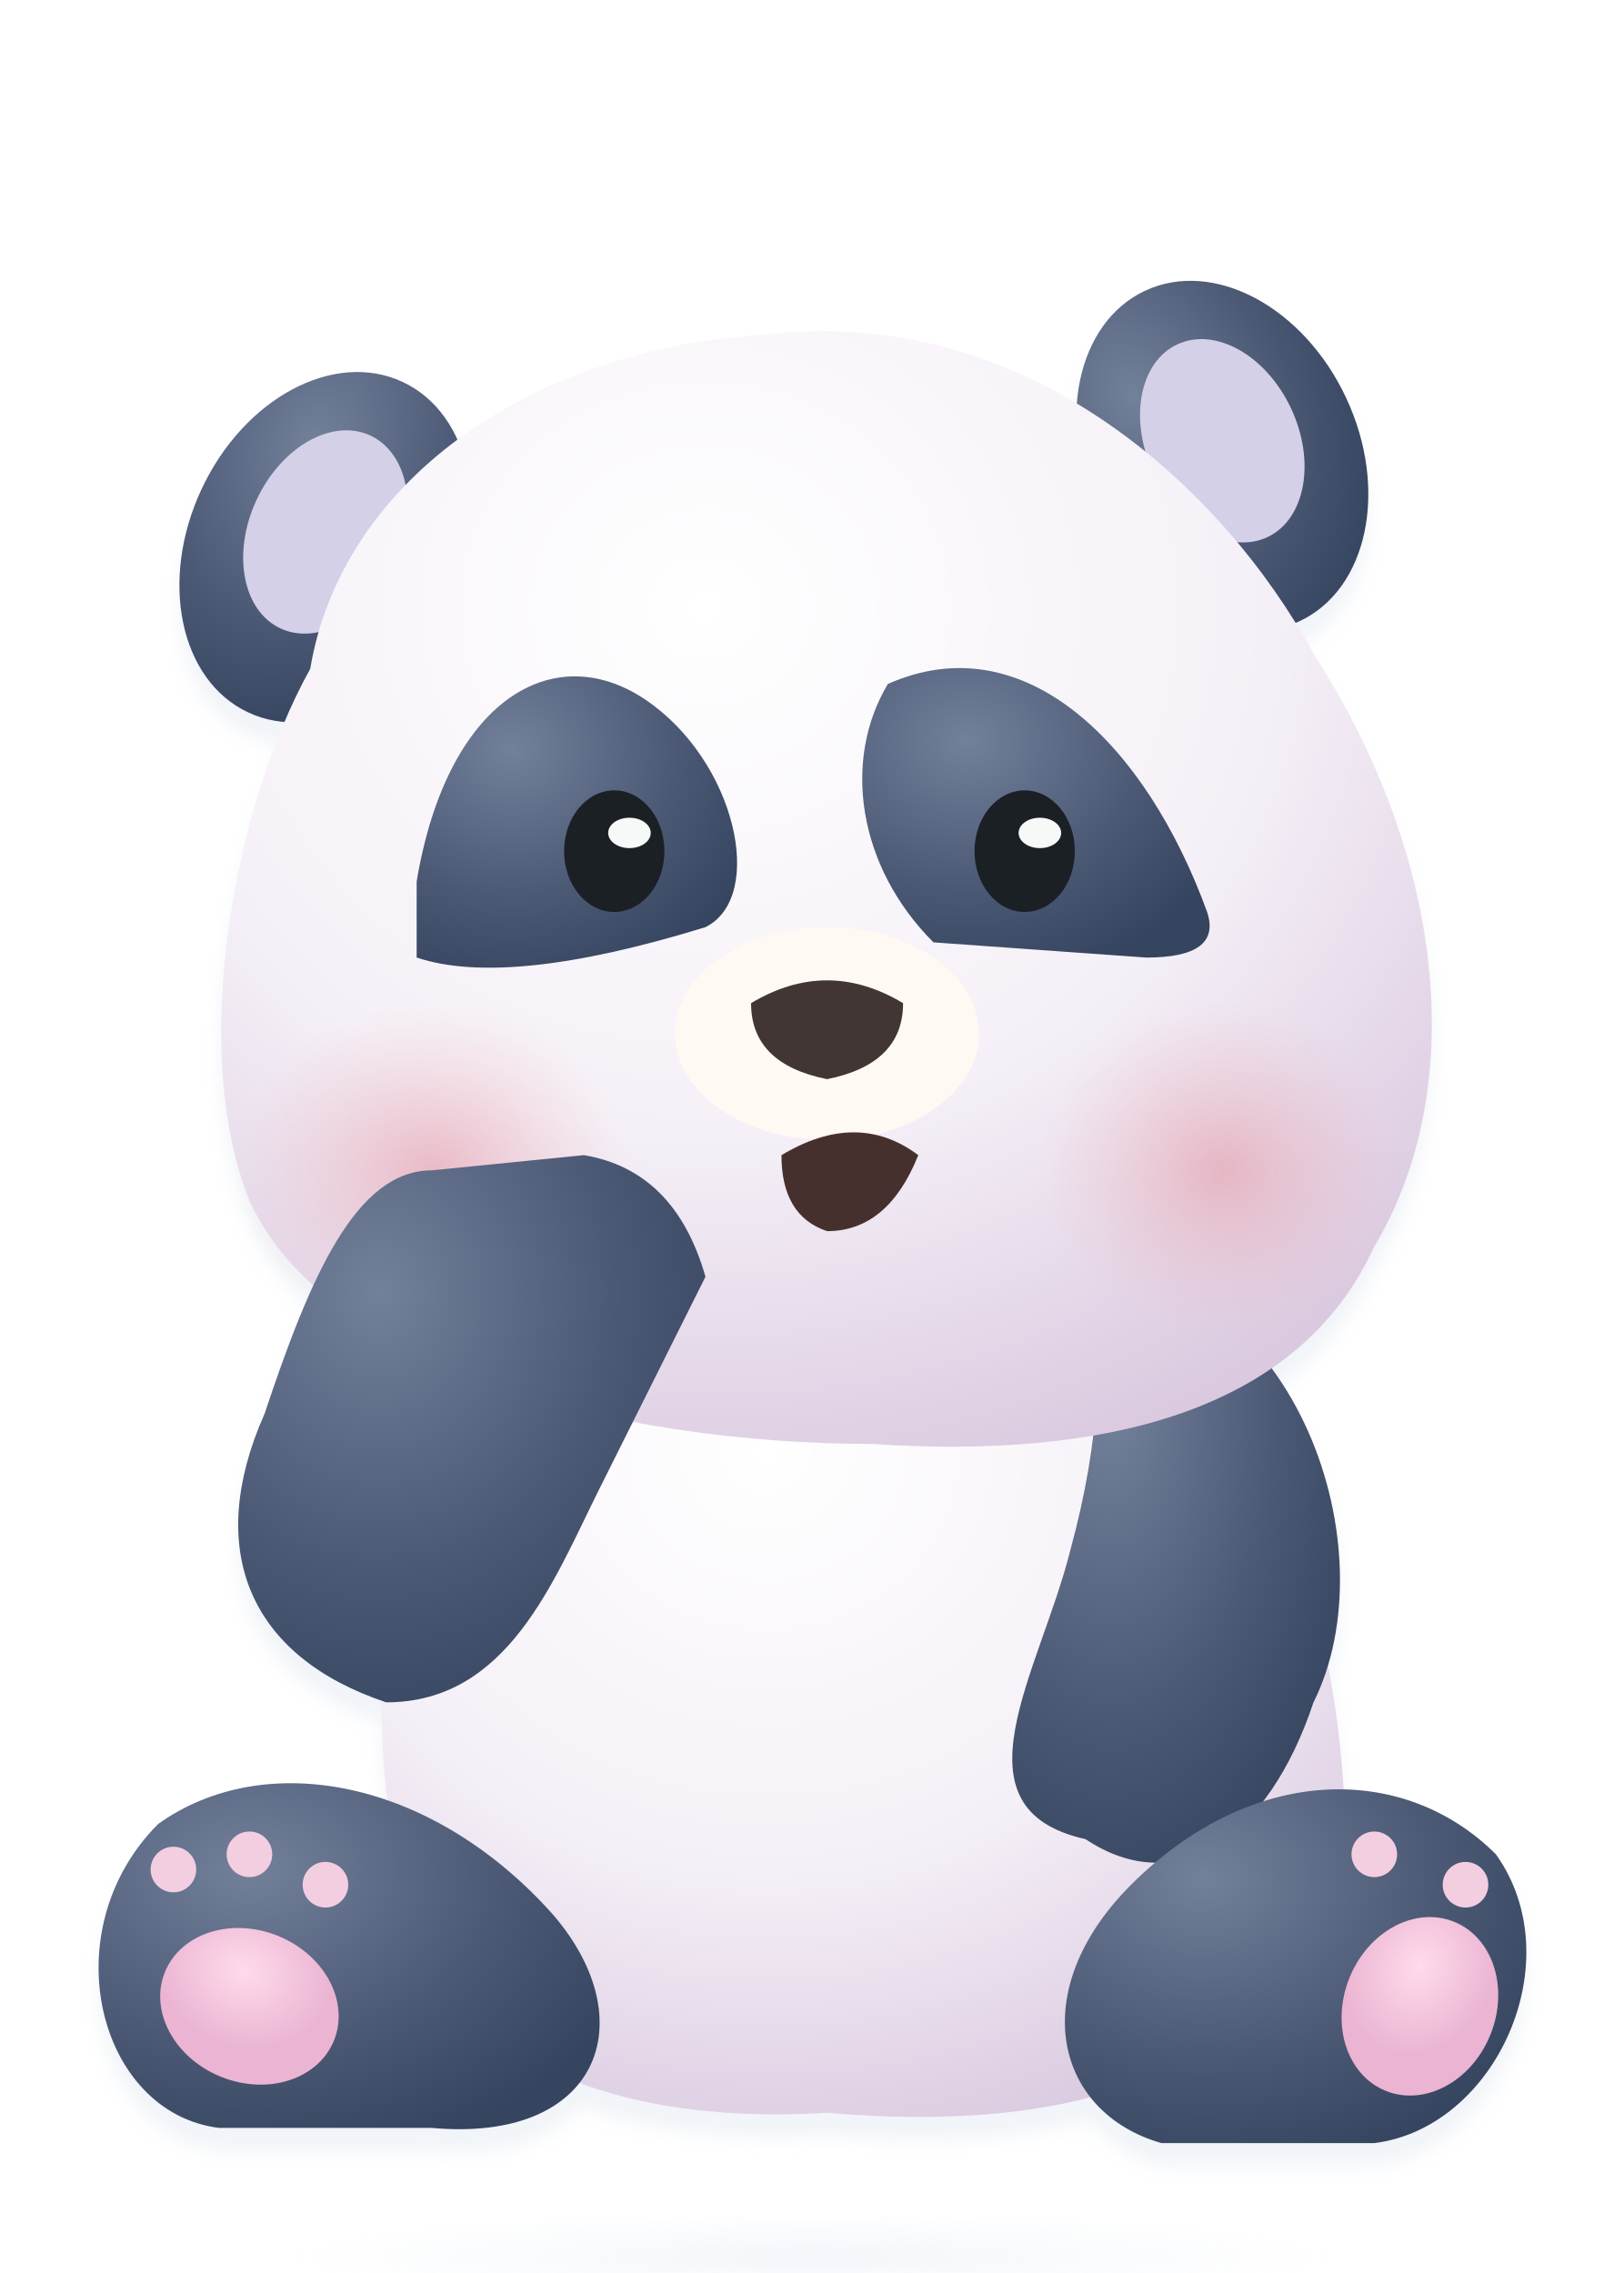
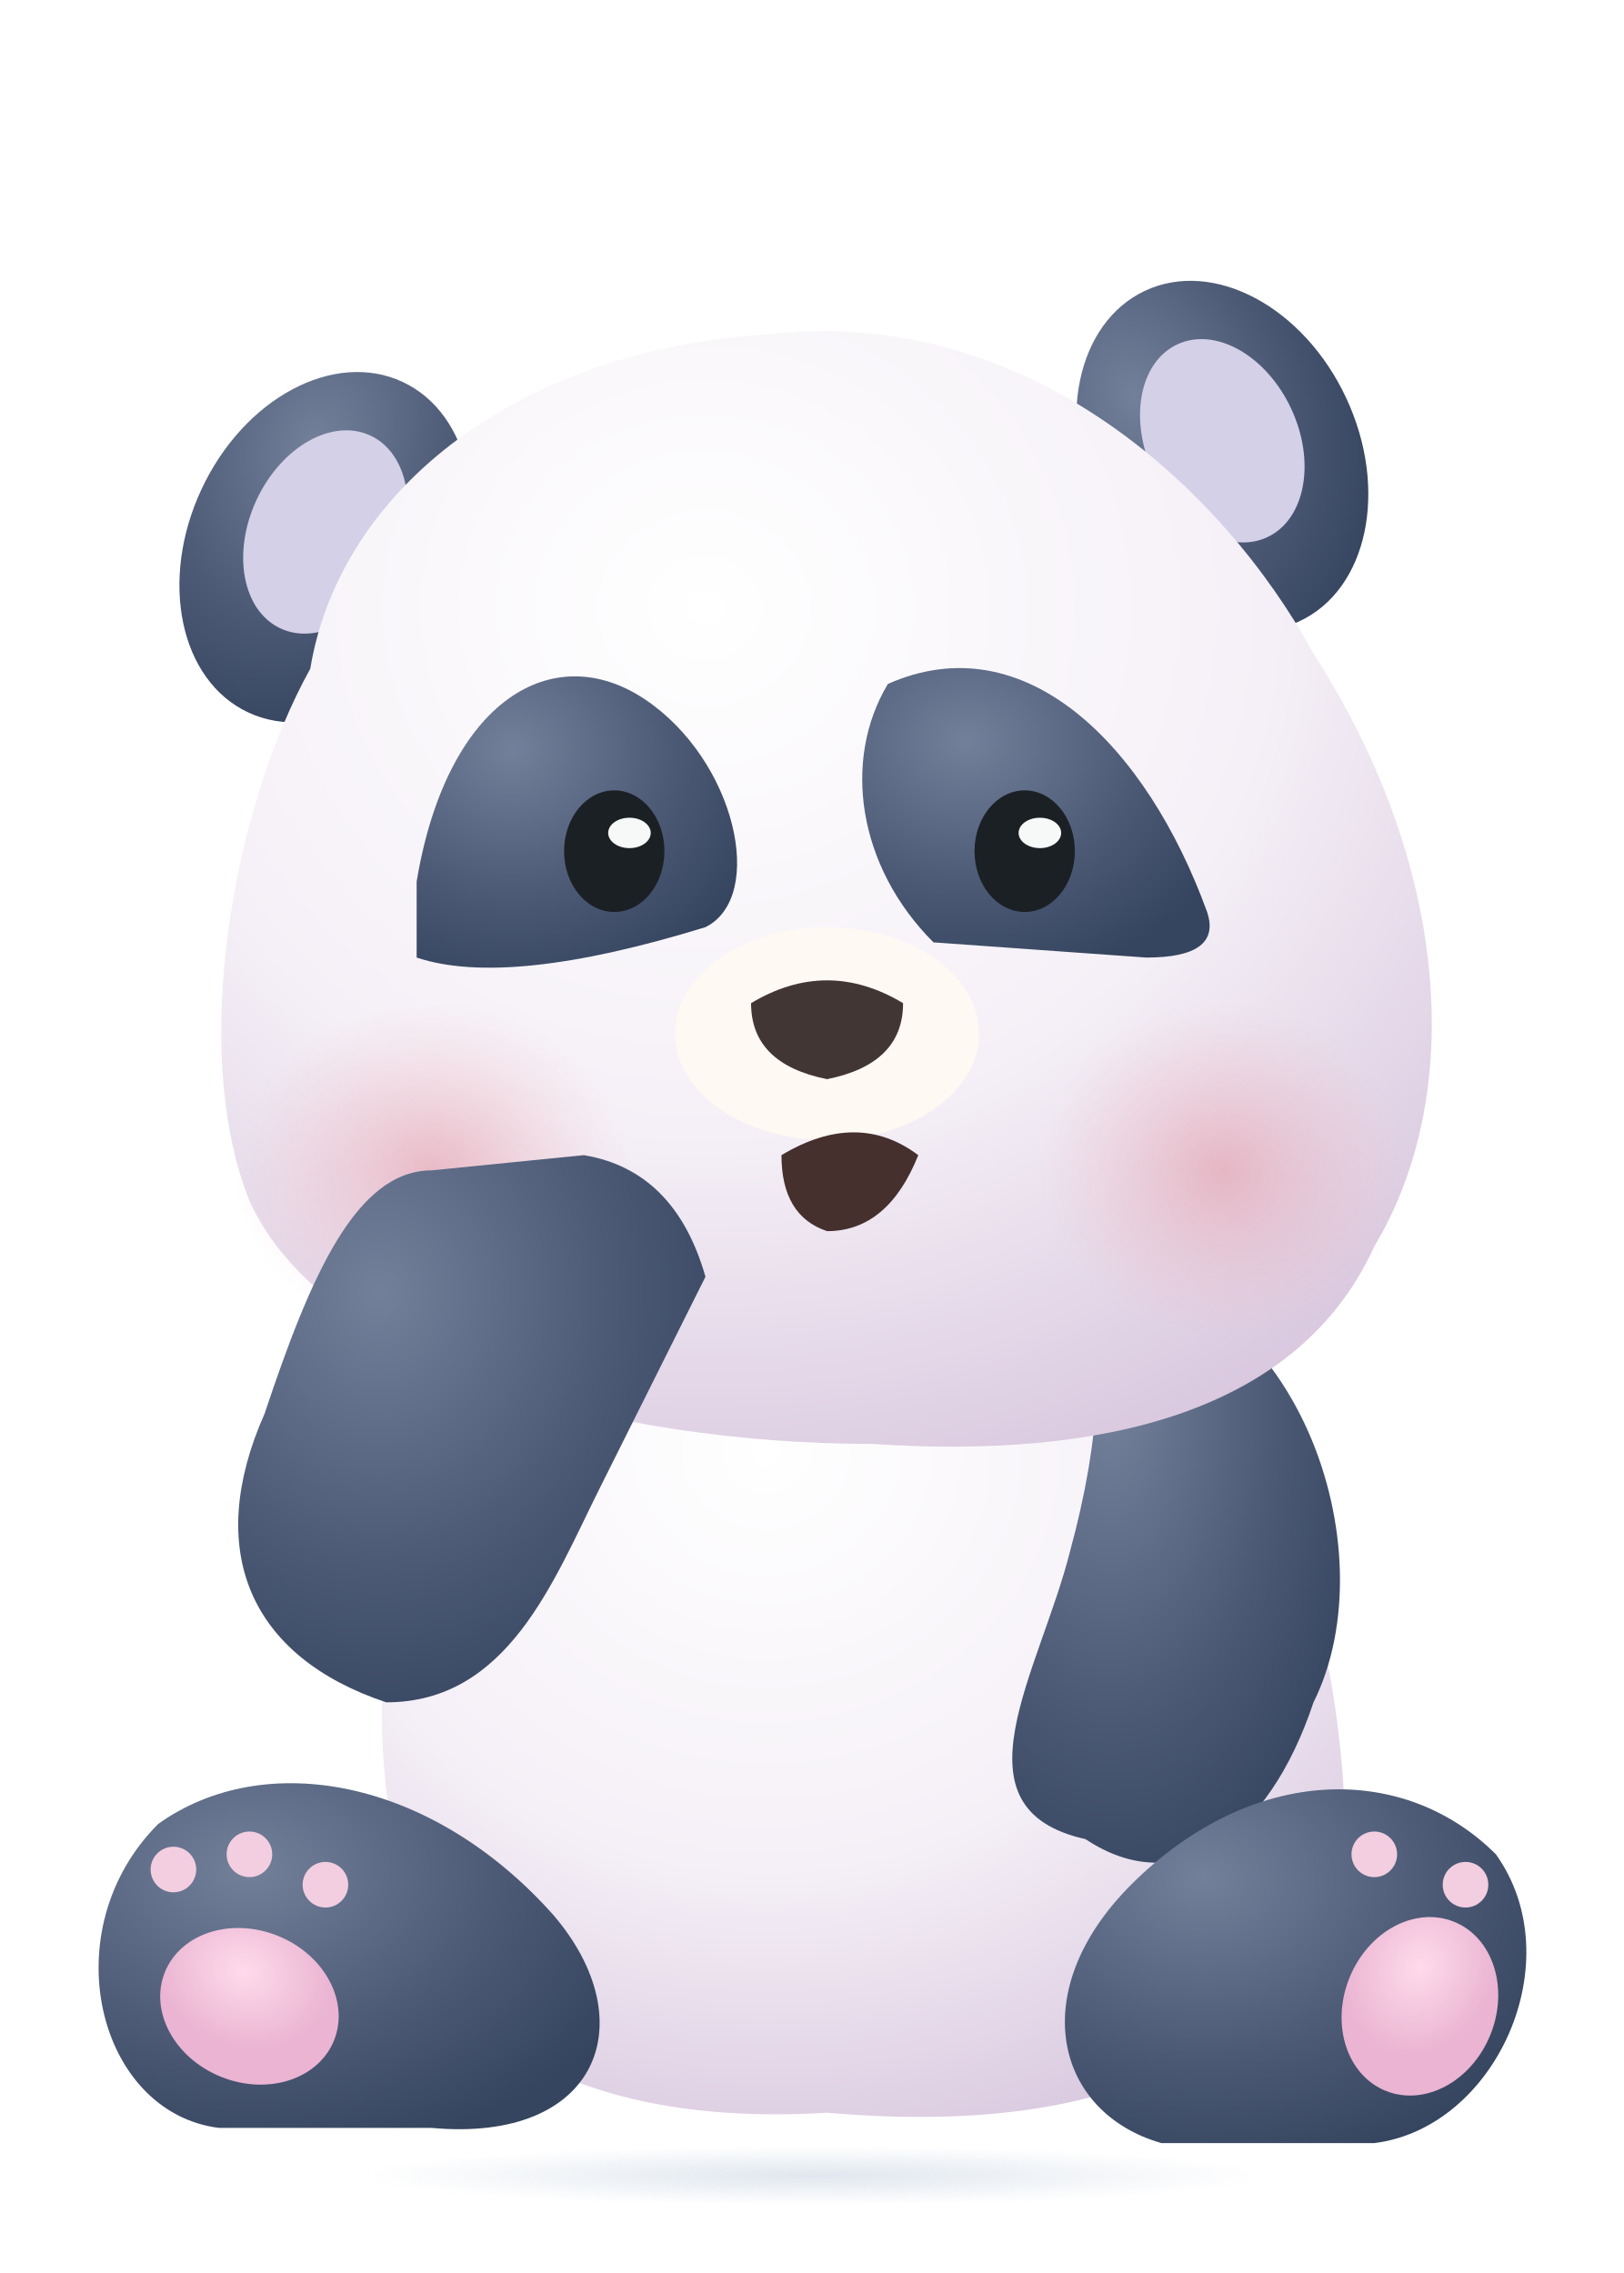
<svg xmlns="http://www.w3.org/2000/svg" viewBox="0 0 100 140" width="100" height="140" preserveAspectRatio="xMidYMid meet">
  <defs>
    <radialGradient id="fur" cx="40%" cy="25%" r="85%">
      <stop stop-color="#fff" />
      <stop offset=".55" stop-color="#f5f0f7" />
      <stop offset="1" stop-color="#d7c5dd" />
    </radialGradient>
    <radialGradient id="dark" cx="30%" cy="25%" r="85%">
      <stop stop-color="#72809a" />
      <stop offset=".6" stop-color="#4b5975" />
      <stop offset="1" stop-color="#35445f" />
    </radialGradient>
    <radialGradient id="pink" cx="40%" cy="30%">
      <stop stop-color="#ffdbeb" />
      <stop offset="1" stop-color="#eab4d2" />
    </radialGradient>
    <radialGradient id="cheek">
      <stop stop-color="#e6a2af" stop-opacity=".65" />
      <stop offset="1" stop-color="#efbcc5" stop-opacity="0" />
    </radialGradient>
    <radialGradient id="floor-shadow">
-       <stop stop-color="#9db9d8" stop-opacity=".12" />
-       <stop offset=".6" stop-color="#9db9d8" stop-opacity=".05" />
-       <stop offset="1" stop-color="#9db9d8" stop-opacity="0" />
+       <stop stop-color="#6486ad" stop-opacity=".2" />
+       <stop offset=".5" stop-color="#6486ad" stop-opacity=".1" />
+       <stop offset="1" stop-color="#6486ad" stop-opacity="0" />
    </radialGradient>
-     <filter id="object-shadow" filterUnits="userSpaceOnUse" x="-10" y="-10" width="120" height="164" color-interpolation-filters="sRGB">
-       <feGaussianBlur in="SourceAlpha" stdDeviation=".55" result="soft-shadow" />
-       <feOffset in="soft-shadow" dy="1.4" result="offset-shadow" />
-       <feFlood flood-color="#96acce" flood-opacity=".14" />
-       <feComposite in2="offset-shadow" operator="in" />
-       <feMerge>
-         <feMergeNode />
-         <feMergeNode in="SourceGraphic" />
-       </feMerge>
-     </filter>
  </defs>
-   <ellipse cx="50.0" cy="139" rx="32.0" ry="2.7" fill="url(#floor-shadow)" />
-   <g filter="url(#object-shadow)">
-     <g id="item-model" transform="translate(2.255319 14.97872) scale(0.93617)">
-       <ellipse cx="19" cy="20" rx="9" ry="12" transform="rotate(25 19 20)" fill="url(#dark)" />
-       <ellipse cx="78" cy="14" rx="9" ry="12" transform="rotate(-25 78 14)" fill="url(#dark)" />
-       <ellipse cx="19" cy="19" rx="5" ry="7" transform="rotate(25 19 19)" fill="#d3d0e7" />
-       <ellipse cx="78" cy="13" rx="5" ry="7" transform="rotate(-25 78 13)" fill="#d3d0e7" />
-       <path d="M33 65 C26 75 20 92 24 107 C25 118 36 124 52 123 C75 125 85 116 86 102 C85 85 78 73 69 65Z" fill="url(#fur)" />
-       <path d="M69 67 C83 68 89 86 84 96 C81 105 75 109 69 105 C60 103 66 94 68 86 Q71 75 69 67Z" fill="url(#dark)" />
-       <path d="M18 28 C20 16 32 7 48 6 C65 4 78 16 84 27 C93 41 94 56 88 66 C83 77 70 80 55 79 C38 79 19 74 14 63 C10 53 13 37 18 28Z" fill="url(#fur)" />
-       <ellipse cx="26" cy="61" rx="13" ry="11" fill="url(#cheek)" />
-       <ellipse cx="78" cy="61" rx="12" ry="11" fill="url(#cheek)" />
-       <path d="M25 42 C27 30 34 26 40 30 C46 34 48 43 44 45 Q31 49 25 47Z" fill="url(#dark)" />
-       <path d="M56 29 C65 25 73 33 77 44 Q78 47 73 47 L59 46 C54 41 53 34 56 29Z" fill="url(#dark)" />
-       <ellipse cx="38" cy="40" rx="3.3" ry="4" fill="#1b2025" />
-       <ellipse cx="65" cy="40" rx="3.3" ry="4" fill="#1b2025" />
-       <ellipse cx="39" cy="38.8" rx="1.4" ry="1" fill="#f6f9f7" />
-       <ellipse cx="66" cy="38.8" rx="1.4" ry="1" fill="#f6f9f7" />
-       <ellipse cx="52" cy="52" rx="10" ry="7" fill="#fff9f3" />
-       <path d="M47 50 Q52 47 57 50 Q57 54 52 55 Q47 54 47 50Z" fill="#413633" />
-       <path d="M49 60 Q54 57 58 60 Q56 65 52 65 Q49 64 49 60Z" fill="#45302e" />
-       <path d="M26 61 C21 61 18 68 15 77 C11 86 14 93 23 96 C31 96 34 88 37 82 L44 68 Q42 61 36 60Z" fill="url(#dark)" />
-       <path d="M8 104 C15 99 26 101 34 110 C40 117 37 125 26 124 L12 124 C4 123 1 111 8 104Z" fill="url(#dark)" />
-       <path d="M72 108 C80 100 90 100 96 106 C101 113 96 124 88 125 L74 125 C67 123 65 115 72 108Z" fill="url(#dark)" />
-       <ellipse cx="14" cy="116" rx="6" ry="5" transform="rotate(22 14 116)" fill="url(#pink)" />
-       <ellipse cx="91" cy="116" rx="5" ry="6" transform="rotate(22 91 116)" fill="url(#pink)" />
-       <g fill="#f3cee0">
-         <circle cx="9" cy="107" r="1.5" />
-         <circle cx="14" cy="106" r="1.5" />
-         <circle cx="19" cy="108" r="1.5" />
-         <circle cx="88" cy="106" r="1.5" />
-         <circle cx="94" cy="108" r="1.5" />
-       </g>
+   <ellipse cx="50.0" cy="134" rx="28" ry="1.8" fill="url(#floor-shadow)" />
+   <g id="item-model" transform="translate(2.255319 14.97872) scale(0.93617)">
+     <ellipse cx="19" cy="20" rx="9" ry="12" transform="rotate(25 19 20)" fill="url(#dark)" />
+     <ellipse cx="78" cy="14" rx="9" ry="12" transform="rotate(-25 78 14)" fill="url(#dark)" />
+     <ellipse cx="19" cy="19" rx="5" ry="7" transform="rotate(25 19 19)" fill="#d3d0e7" />
+     <ellipse cx="78" cy="13" rx="5" ry="7" transform="rotate(-25 78 13)" fill="#d3d0e7" />
+     <path d="M33 65 C26 75 20 92 24 107 C25 118 36 124 52 123 C75 125 85 116 86 102 C85 85 78 73 69 65Z" fill="url(#fur)" />
+     <path d="M69 67 C83 68 89 86 84 96 C81 105 75 109 69 105 C60 103 66 94 68 86 Q71 75 69 67Z" fill="url(#dark)" />
+     <path d="M18 28 C20 16 32 7 48 6 C65 4 78 16 84 27 C93 41 94 56 88 66 C83 77 70 80 55 79 C38 79 19 74 14 63 C10 53 13 37 18 28Z" fill="url(#fur)" />
+     <ellipse cx="26" cy="61" rx="13" ry="11" fill="url(#cheek)" />
+     <ellipse cx="78" cy="61" rx="12" ry="11" fill="url(#cheek)" />
+     <path d="M25 42 C27 30 34 26 40 30 C46 34 48 43 44 45 Q31 49 25 47Z" fill="url(#dark)" />
+     <path d="M56 29 C65 25 73 33 77 44 Q78 47 73 47 L59 46 C54 41 53 34 56 29Z" fill="url(#dark)" />
+     <ellipse cx="38" cy="40" rx="3.3" ry="4" fill="#1b2025" />
+     <ellipse cx="65" cy="40" rx="3.3" ry="4" fill="#1b2025" />
+     <ellipse cx="39" cy="38.8" rx="1.4" ry="1" fill="#f6f9f7" />
+     <ellipse cx="66" cy="38.8" rx="1.4" ry="1" fill="#f6f9f7" />
+     <ellipse cx="52" cy="52" rx="10" ry="7" fill="#fff9f3" />
+     <path d="M47 50 Q52 47 57 50 Q57 54 52 55 Q47 54 47 50Z" fill="#413633" />
+     <path d="M49 60 Q54 57 58 60 Q56 65 52 65 Q49 64 49 60Z" fill="#45302e" />
+     <path d="M26 61 C21 61 18 68 15 77 C11 86 14 93 23 96 C31 96 34 88 37 82 L44 68 Q42 61 36 60Z" fill="url(#dark)" />
+     <path d="M8 104 C15 99 26 101 34 110 C40 117 37 125 26 124 L12 124 C4 123 1 111 8 104Z" fill="url(#dark)" />
+     <path d="M72 108 C80 100 90 100 96 106 C101 113 96 124 88 125 L74 125 C67 123 65 115 72 108Z" fill="url(#dark)" />
+     <ellipse cx="14" cy="116" rx="6" ry="5" transform="rotate(22 14 116)" fill="url(#pink)" />
+     <ellipse cx="91" cy="116" rx="5" ry="6" transform="rotate(22 91 116)" fill="url(#pink)" />
+     <g fill="#f3cee0">
+       <circle cx="9" cy="107" r="1.5" />
+       <circle cx="14" cy="106" r="1.5" />
+       <circle cx="19" cy="108" r="1.5" />
+       <circle cx="88" cy="106" r="1.5" />
+       <circle cx="94" cy="108" r="1.5" />
    </g>
  </g>
</svg>
